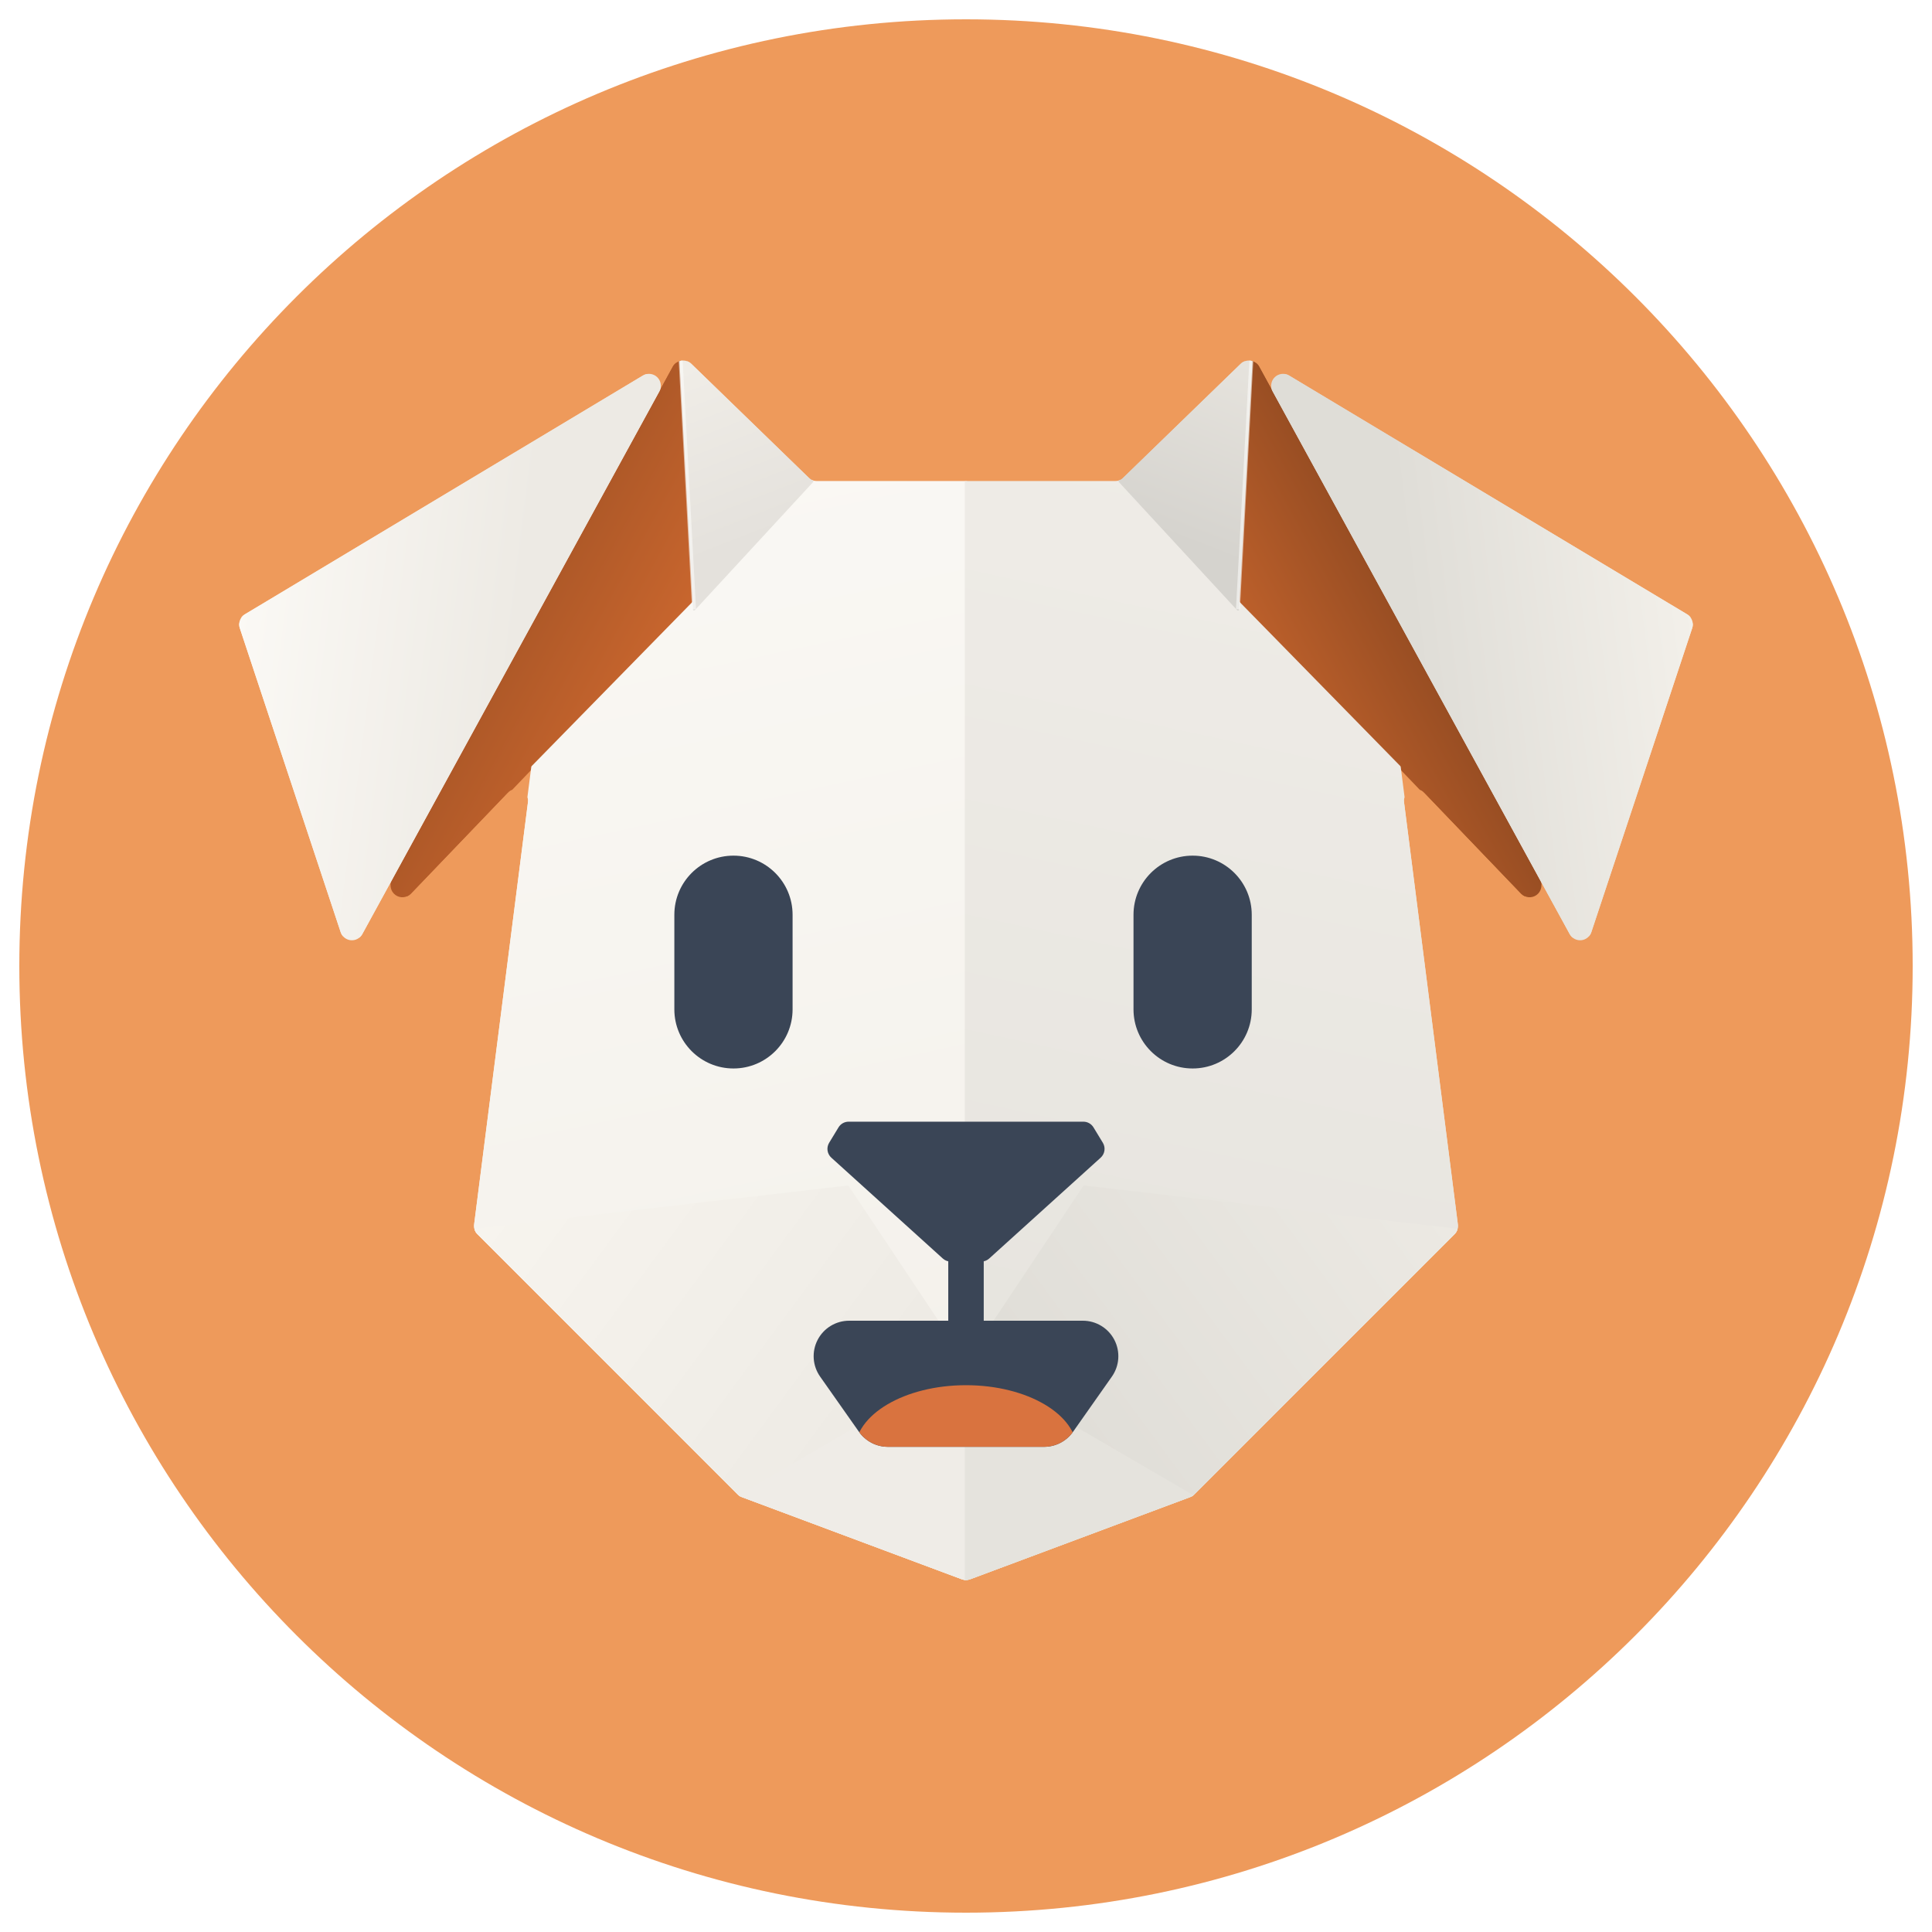
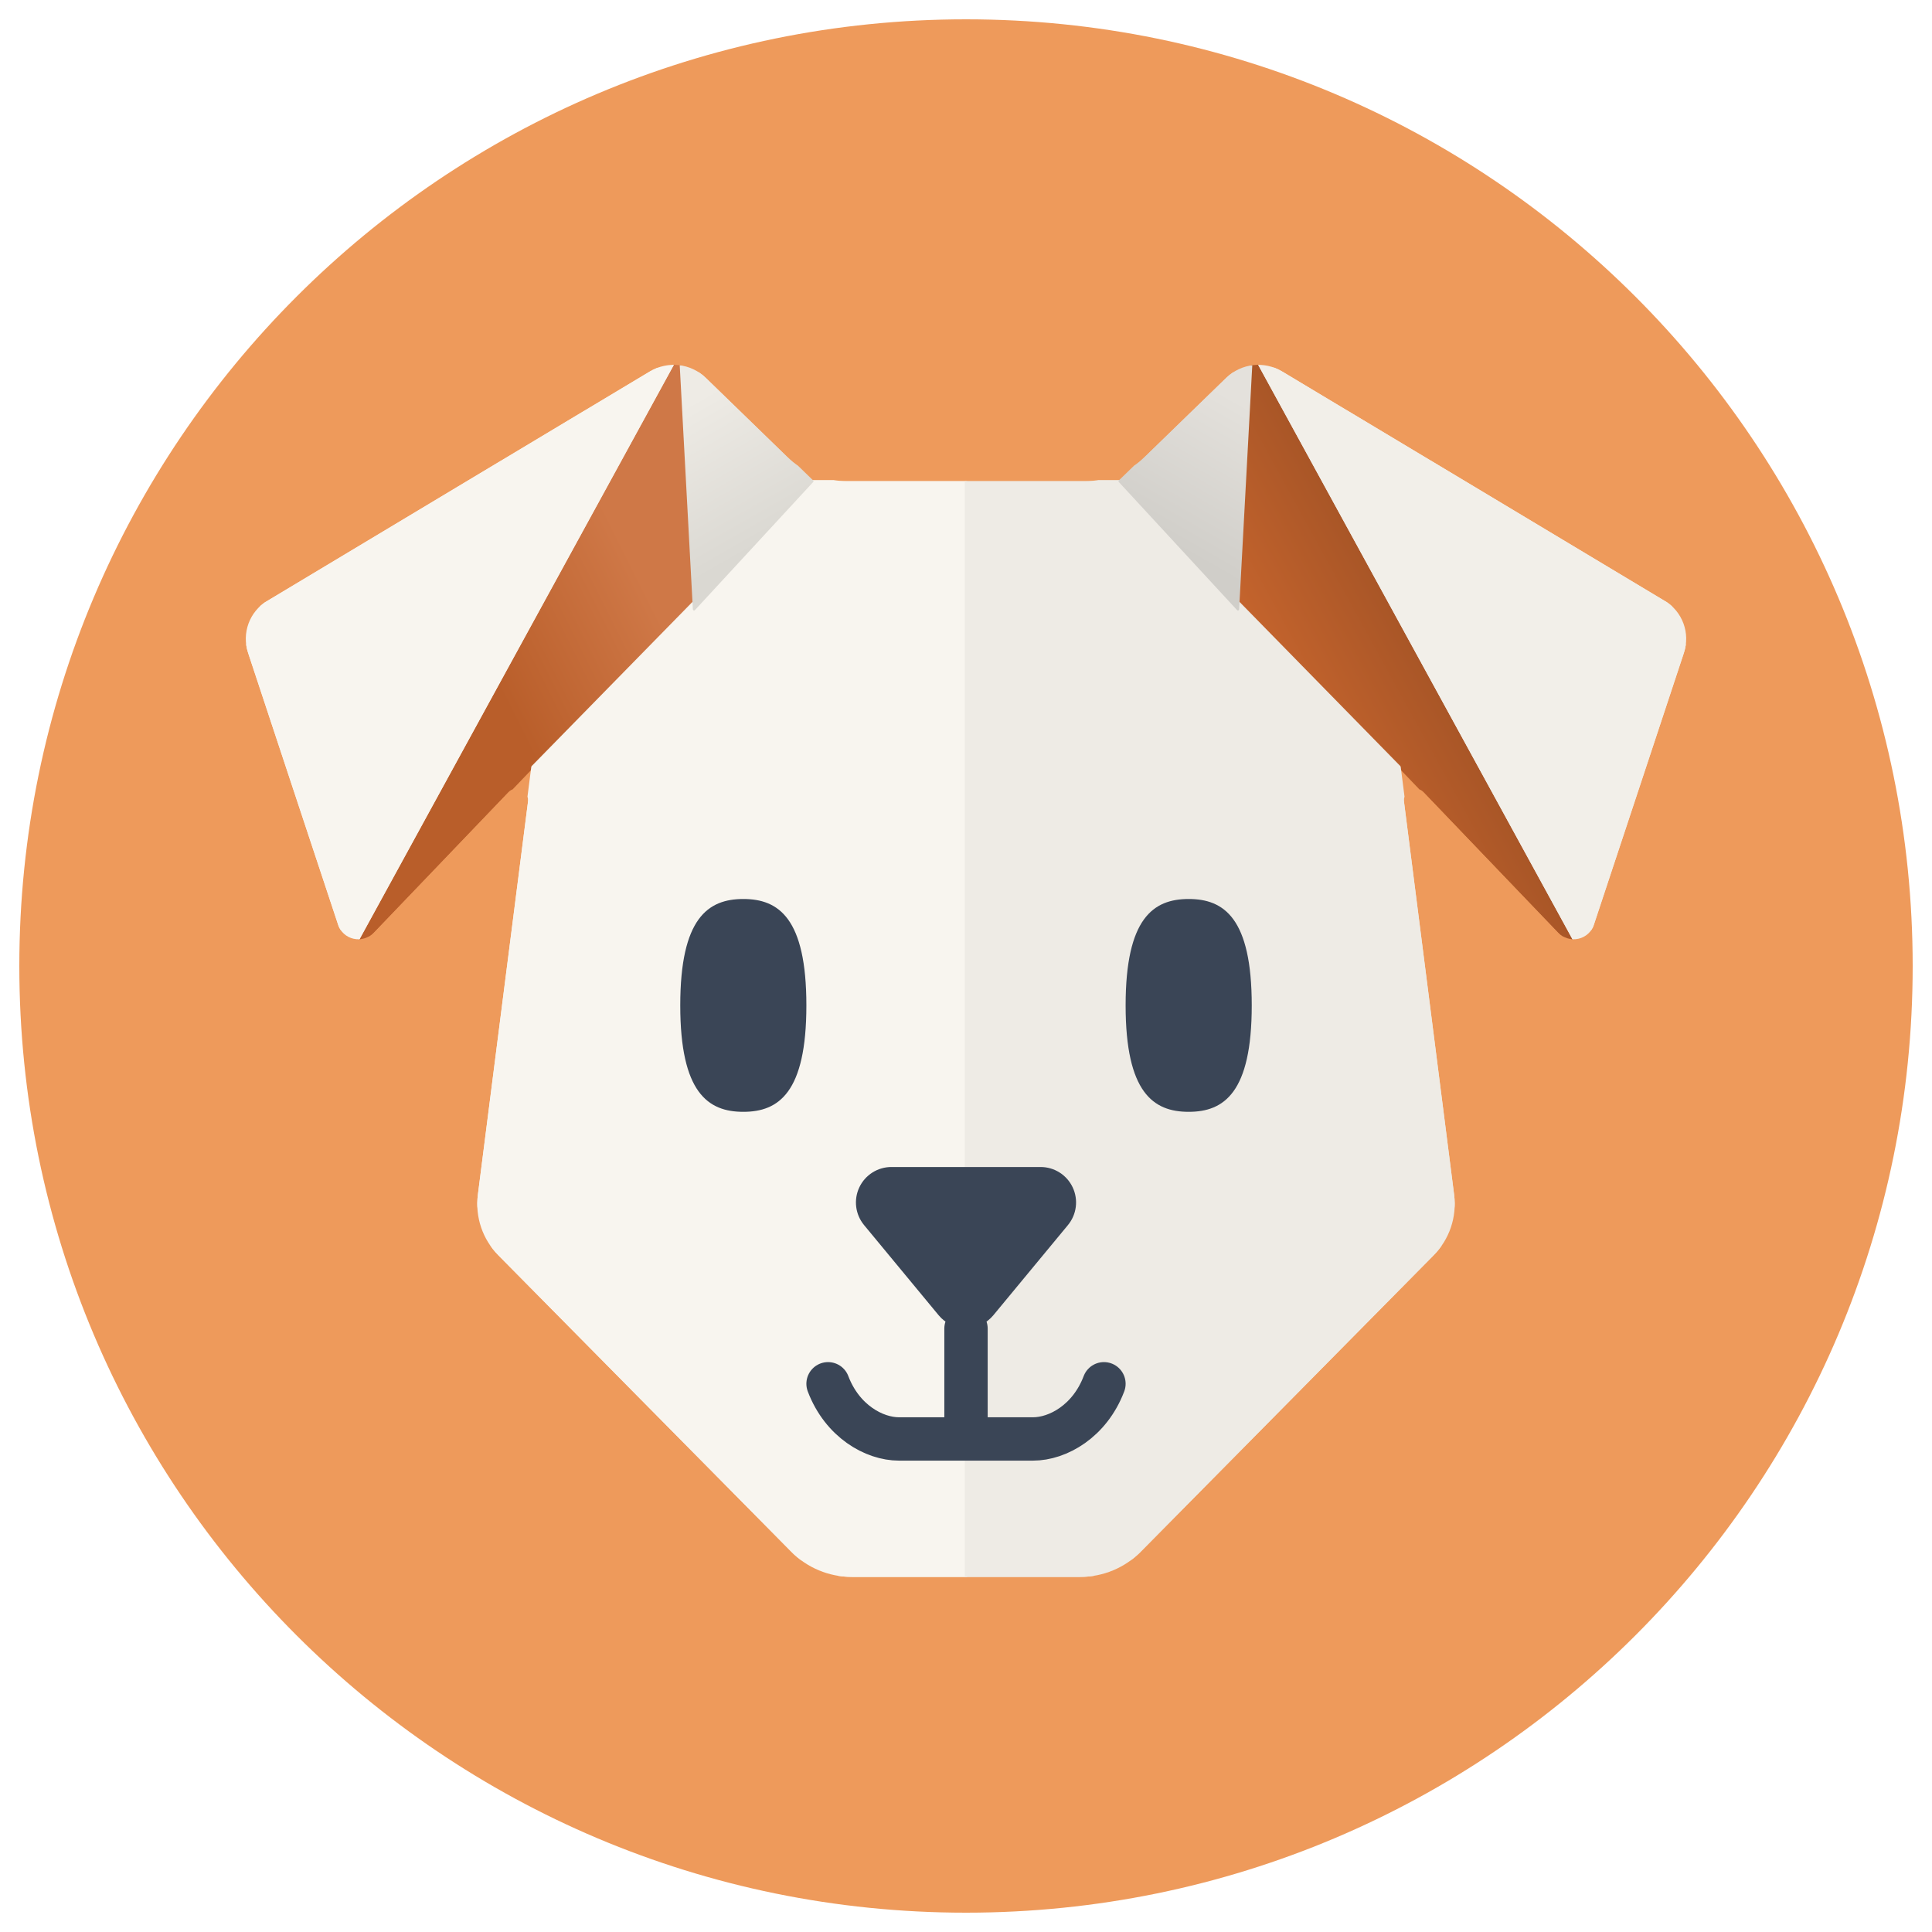
<svg xmlns="http://www.w3.org/2000/svg" class="rufi" viewBox="0 0 1000 1000" width="512" height="512" role="img" aria-label="Rufi">
-   <circle cx="500" cy="500" r="490" fill="#EE9A5B" />
+   <circle class="ground" cx="500" cy="500" r="490" fill="#EE9A5B" />
  <g transform="translate(500 500) scale(1.02) translate(-500 -466)">
    <g class="all">
      <defs>
-         <clipPath id="r14c">
-           <path d="M351.2 161.9A6.0 6.0 0 0 1 360.7 160.5L420.3 218.3A6.0 6.0 0 0 0 424.4 220.0L575.6 220.0A6.0 6.0 0 0 0 579.7 218.3L639.3 160.5A6.0 6.0 0 0 1 648.8 161.9L791.3 422.3A6.0 6.0 0 0 1 781.7 429.3L732.6 378.1A6.0 6.0 0 0 0 722.3 383.0L749.6 597.1A6.0 6.0 0 0 1 747.9 602.1L615.9 734.1A6.0 6.0 0 0 1 613.8 735.5L502.1 777.2A6.0 6.0 0 0 1 497.9 777.2L386.2 735.5A6.0 6.0 0 0 1 384.1 734.1L252.1 602.1A6.0 6.0 0 0 1 250.4 597.1L277.7 383.0A6.0 6.0 0 0 0 267.4 378.1L218.3 429.3A6.0 6.0 0 0 1 208.7 422.3Z" />
+         <clipPath id="v7c">
+           <path d="M339.6 164.3A23.4 23.4 0 0 1 367.9 167.5L409.1 207.5A44.4 44.4 0 0 0 440.0 220.0L560.0 220.0A44.4 44.4 0 0 0 590.9 207.5L632.1 167.5A23.4 23.4 0 0 1 660.4 164.3L854.6 280.7A22.5 22.5 0 0 1 864.3 307.1L818.7 444.9A10.8 10.8 0 0 1 800.5 449.0L732.5 378.0A5.9 5.9 0 0 0 722.3 382.9L747.7 582.1A36.9 36.9 0 0 1 737.3 612.8L588.7 763.2A43.1 43.1 0 0 1 558.0 776.0L442.0 776.0A43.1 43.1 0 0 1 411.3 763.2L262.7 612.8A36.9 36.9 0 0 1 252.3 582.1L277.7 382.9A5.9 5.9 0 0 0 267.5 378.0L199.5 449.0A10.8 10.8 0 0 1 181.3 444.9L135.7 307.1A22.5 22.5 0 0 1 145.4 280.7Z" />
        </clipPath>
-         <clipPath id="r14l">
-           <path d="M344.4 174.4A6.0 6.0 0 0 0 336.0 166.4L134.1 287.5A6.0 6.0 0 0 0 131.5 294.6L182.7 448.9A6.0 6.0 0 0 0 193.6 449.9Z" />
+         <clipPath id="v7l">
+           <path d="M355 155L130 290L187 462Z" />
        </clipPath>
-         <clipPath id="r14r">
-           <path d="M655.6 174.4A6.0 6.0 0 0 1 664.0 166.4L865.9 287.5A6.0 6.0 0 0 1 868.5 294.6L817.3 448.9A6.0 6.0 0 0 1 806.4 449.9Z" />
+         <clipPath id="v7r">
+           <path d="M645 155L870 290L813 462Z" />
        </clipPath>
-         <linearGradient id="r14fl" gradientUnits="userSpaceOnUse" x1="130" y1="290" x2="271" y2="308">
-           <stop offset="0" stop-color="#fbf9f5" />
-           <stop offset="1" stop-color="#edeae4" />
+         <linearGradient id="v7kl" gradientUnits="userSpaceOnUse" x1="250" y1="300" x2="330" y2="260">
+           <stop offset="0" stop-color="#b95e2a" />
+           <stop offset="1" stop-color="#cf7847" />
        </linearGradient>
-         <linearGradient id="r14fr" gradientUnits="userSpaceOnUse" x1="870" y1="290" x2="729" y2="308">
-           <stop offset="0" stop-color="#f3f0ea" />
-           <stop offset="1" stop-color="#dfddd7" />
+         <linearGradient id="v7kr" gradientUnits="userSpaceOnUse" x1="729" y1="308" x2="669" y2="341">
+           <stop offset="0" stop-color="#a95627" />
+           <stop offset="1" stop-color="#c5642d" />
        </linearGradient>
-         <linearGradient id="r14kl" gradientUnits="userSpaceOnUse" x1="271" y1="308" x2="331" y2="341">
-           <stop offset="0" stop-color="#af5928" />
-           <stop offset="1" stop-color="#C9662E" />
+         <linearGradient id="v7bl" gradientUnits="userSpaceOnUse" x1="360" y1="180" x2="400" y2="250">
+           <stop offset="0" stop-color="#eeebe5" />
+           <stop offset="1" stop-color="#dad8d2" />
        </linearGradient>
-         <linearGradient id="r14kr" gradientUnits="userSpaceOnUse" x1="729" y1="308" x2="669" y2="341">
-           <stop offset="0" stop-color="#994e23" />
-           <stop offset="1" stop-color="#bd602b" />
-         </linearGradient>
-         <linearGradient id="r14bl" gradientUnits="userSpaceOnUse" x1="355" y1="155" x2="392" y2="250">
-           <stop offset="0" stop-color="#f1eee8" />
-           <stop offset="1" stop-color="#e4e1dc" />
-         </linearGradient>
-         <linearGradient id="r14br" gradientUnits="userSpaceOnUse" x1="645" y1="155" x2="608" y2="250">
-           <stop offset="0" stop-color="#e7e4de" />
-           <stop offset="1" stop-color="#d5d3ce" />
-         </linearGradient>
-         <linearGradient id="r14hl" gradientUnits="userSpaceOnUse" x1="300" y1="220" x2="420" y2="778">
-           <stop offset="0" stop-color="#faf8f4" />
-           <stop offset="1" stop-color="#f3f0ea" />
-         </linearGradient>
-         <linearGradient id="r14hr" gradientUnits="userSpaceOnUse" x1="700" y1="220" x2="580" y2="778">
-           <stop offset="0" stop-color="#efece7" />
-           <stop offset="1" stop-color="#e5e3dd" />
-         </linearGradient>
-         <linearGradient id="r14ml" gradientUnits="userSpaceOnUse" x1="250" y1="600" x2="440" y2="740">
-           <stop offset="0" stop-color="#f7f4ee" />
-           <stop offset="1" stop-color="#edeae4" />
-         </linearGradient>
-         <linearGradient id="r14mr" gradientUnits="userSpaceOnUse" x1="750" y1="600" x2="560" y2="740">
-           <stop offset="0" stop-color="#ece9e3" />
-           <stop offset="1" stop-color="#dfddd7" />
+         <linearGradient id="v7br" gradientUnits="userSpaceOnUse" x1="640" y1="180" x2="600" y2="250">
+           <stop offset="0" stop-color="#e4e1dc" />
+           <stop offset="1" stop-color="#d0cec9" />
        </linearGradient>
      </defs>
-       <g class="under" opacity="0">
-         <path d="M355 155L130 290L187 462Z" fill="#994e23" stroke="#994e23" stroke-width="1.2" stroke-linejoin="round" />
-         <path d="M645 155L870 290L813 462Z" fill="#8d4720" stroke="#8d4720" stroke-width="1.2" stroke-linejoin="round" />
+       <g class="under" opacity="0" clip-path="url(#v7c)">
+         <path d="M355 155L130 290L187 462Z" fill="#b15a28" stroke="#b15a28" stroke-width="1.2" stroke-linejoin="round" />
+         <path d="M645 155L870 290L813 462Z" fill="#a55426" stroke="#a55426" stroke-width="1.2" stroke-linejoin="round" />
      </g>
-       <g clip-path="url(#r14c)">
-         <path d="M355 155L187 462L280 365L362 285Z" fill="url(#r14kl)" stroke="url(#r14kl)" stroke-width="1.2" stroke-linejoin="round" />
-         <path d="M645 155L813 462L720 365L638 285Z" fill="url(#r14kr)" stroke="url(#r14kr)" stroke-width="1.2" stroke-linejoin="round" />
-         <path d="M422 220L500 220L500 778L385 735L250 600L280 365Z" fill="url(#r14hl)" stroke="url(#r14hl)" stroke-width="1.2" stroke-linejoin="round" />
-         <path d="M500 220L578 220L720 365L750 600L615 735L500 778Z" fill="url(#r14hr)" stroke="url(#r14hr)" stroke-width="1.2" stroke-linejoin="round" />
-         <path d="M250 600L440 578L500 668L385 735Z" fill="url(#r14ml)" stroke="url(#r14ml)" stroke-width="1.2" stroke-linejoin="round" />
-         <path d="M750 600L560 578L500 668L615 735Z" fill="url(#r14mr)" stroke="url(#r14mr)" stroke-width="1.2" stroke-linejoin="round" />
-         <path d="M385 735L500 668L500 778Z" fill="#efece7" stroke="#efece7" stroke-width="1.2" stroke-linejoin="round" />
-         <path d="M615 735L500 668L500 778Z" fill="#e5e3dd" stroke="#e5e3dd" stroke-width="1.2" stroke-linejoin="round" />
-         <path d="M355 155L422 220L362 285Z" fill="url(#r14bl)" stroke="url(#r14bl)" stroke-width="1.2" stroke-linejoin="round" />
-         <path d="M645 155L578 220L638 285Z" fill="url(#r14br)" stroke="url(#r14br)" stroke-width="1.2" stroke-linejoin="round" />
-         <path d="M355 155L362 285M645 155L638 285" stroke="#fdfcfa" stroke-opacity=".55" stroke-width="2" fill="none" />
+       <g clip-path="url(#v7c)">
+         <path d="M355 155L187 462L280 365L362 285Z" fill="url(#v7kl)" stroke="url(#v7kl)" stroke-width="1.2" stroke-linejoin="round" />
+         <path d="M645 155L813 462L720 365L638 285Z" fill="url(#v7kr)" stroke="url(#v7kr)" stroke-width="1.2" stroke-linejoin="round" />
+         <path d="M422 220L500 220L500 776L424 776L250 600L280 365Z" fill="#f8f5ef" stroke="#f8f5ef" stroke-width="1.2" stroke-linejoin="round" />
+         <path d="M500 220L578 220L720 365L750 600L576 776L500 776Z" fill="#eeebe5" stroke="#eeebe5" stroke-width="1.2" stroke-linejoin="round" />
+         <path d="M355 155L422 220L362 285Z" fill="url(#v7bl)" stroke="url(#v7bl)" stroke-width="1.2" stroke-linejoin="round" />
+         <path d="M645 155L578 220L638 285Z" fill="url(#v7br)" stroke="url(#v7br)" stroke-width="1.2" stroke-linejoin="round" />
      </g>
      <g class="flapL">
-         <g clip-path="url(#r14l)">
-           <path class="front" d="M355 155L130 290L187 462Z" fill="url(#r14fl)" stroke="url(#r14fl)" stroke-width="1.2" stroke-linejoin="round" />
-           <path class="back" opacity="0" d="M355 155L130 290L187 462Z" fill="url(#r14kl)" stroke="url(#r14kl)" stroke-width="1.2" stroke-linejoin="round" />
+         <g clip-path="url(#v7c)">
+           <g clip-path="url(#v7l)">
+             <path class="front" d="M355 155L130 290L187 462Z" fill="#f8f5ef" stroke="#f8f5ef" stroke-width="1.2" stroke-linejoin="round" />
+             <path class="back" opacity="0" d="M355 155L130 290L187 462Z" fill="url(#v7kl)" stroke="url(#v7kl)" stroke-width="1.2" stroke-linejoin="round" />
+           </g>
        </g>
      </g>
      <g class="flapR">
-         <g clip-path="url(#r14r)">
-           <path class="front" d="M645 155L870 290L813 462Z" fill="url(#r14fr)" stroke="url(#r14fr)" stroke-width="1.2" stroke-linejoin="round" />
-           <path class="back" opacity="0" d="M645 155L870 290L813 462Z" fill="url(#r14kr)" stroke="url(#r14kr)" stroke-width="1.2" stroke-linejoin="round" />
+         <g clip-path="url(#v7c)">
+           <g clip-path="url(#v7r)">
+             <path class="front" d="M645 155L870 290L813 462Z" fill="#f2efe9" stroke="#f2efe9" stroke-width="1.2" stroke-linejoin="round" />
+             <path class="back" opacity="0" d="M645 155L870 290L813 462Z" fill="url(#v7kr)" stroke="url(#v7kr)" stroke-width="1.2" stroke-linejoin="round" />
+           </g>
        </g>
      </g>
      <g class="face">
        <g class="eyes">
-           <rect class="eye" x="352" y="410" width="60" height="108" rx="30" fill="#3A4556" />
-           <rect class="eye" x="585" y="410" width="60" height="108" rx="30" fill="#3A4556" />
+           <g class="eye pill">
+             <path class="eye-shape" data-i="0" d="M355.0 486.0C355.0 441.7 369.1 432.0 387.0 432.0C404.9 432.0 419.0 441.7 419.0 486.0C419.0 530.3 404.9 540.0 387.0 540.0C369.1 540.0 355.0 530.3 355.0 486.0Z" fill="#3A4556" />
+           </g>
+           <g class="eye pill">
+             <path class="eye-shape" data-i="1" d="M581.0 486.0C581.0 441.7 595.1 432.0 613.0 432.0C630.9 432.0 645.0 441.7 645.0 486.0C645.0 530.3 630.9 540.0 613.0 540.0C595.1 540.0 581.0 530.3 581.0 486.0Z" fill="#3A4556" />
+           </g>
        </g>
-         <path d="M435.3 547.9A6.0 6.0 0 0 1 440.4 545.0L559.6 545.0A6.0 6.0 0 0 1 564.7 547.9L569.5 555.8A6.0 6.0 0 0 1 568.3 563.3L511.7 614.5A6.0 6.0 0 0 1 507.7 616.0L492.3 616.0A6.0 6.0 0 0 1 488.3 614.5L431.7 563.3A6.0 6.0 0 0 1 430.5 555.8Z" fill="#3A4556" />
-         <path d="M500 610V646" fill="none" stroke="#3A4556" stroke-width="18" stroke-linecap="round" stroke-linejoin="round" />
-         <path d="M426.0 674.4A18.0 18.0 0 0 1 440.7 646.0L559.3 646.0A18.0 18.0 0 0 1 574.0 674.4L554.3 702.4A18.0 18.0 0 0 1 539.5 710.0L460.5 710.0A18.0 18.0 0 0 1 445.7 702.4Z" fill="#3A4556" />
-         <clipPath id="rm15">
-           <path d="M426.0 674.4A18.0 18.0 0 0 1 440.7 646.0L559.3 646.0A18.0 18.0 0 0 1 574.0 674.4L554.3 702.4A18.0 18.0 0 0 1 539.5 710.0L460.5 710.0A18.0 18.0 0 0 1 445.7 702.4Z" />
-         </clipPath>
-         <ellipse cx="500" cy="712" rx="56.4" ry="33.28" fill="#D9733F" clip-path="url(#rm15)" />
+         <g class="feat" data-turn="0.5">
+           <path d="M448.3 597.5A18.0 18.0 0 0 1 462.2 568.0L537.8 568.0A18.0 18.0 0 0 1 551.7 597.5L513.9 643.2A18.0 18.0 0 0 1 486.1 643.2Z" fill="#3A4556" />
+           <path class="mouth" d="M500 650V706.0M430.0 678.0C437.2 697.0 453.4 706.0 466.0 706.0H534.0C546.6 706.0 562.8 697.0 570.0 678.0" fill="none" stroke="#3A4556" stroke-width="22" stroke-linecap="round" stroke-linejoin="round" />
+         </g>
      </g>
+       <g class="signs" data-c="#C9662E" data-tile="1" />
    </g>
  </g>
</svg>
